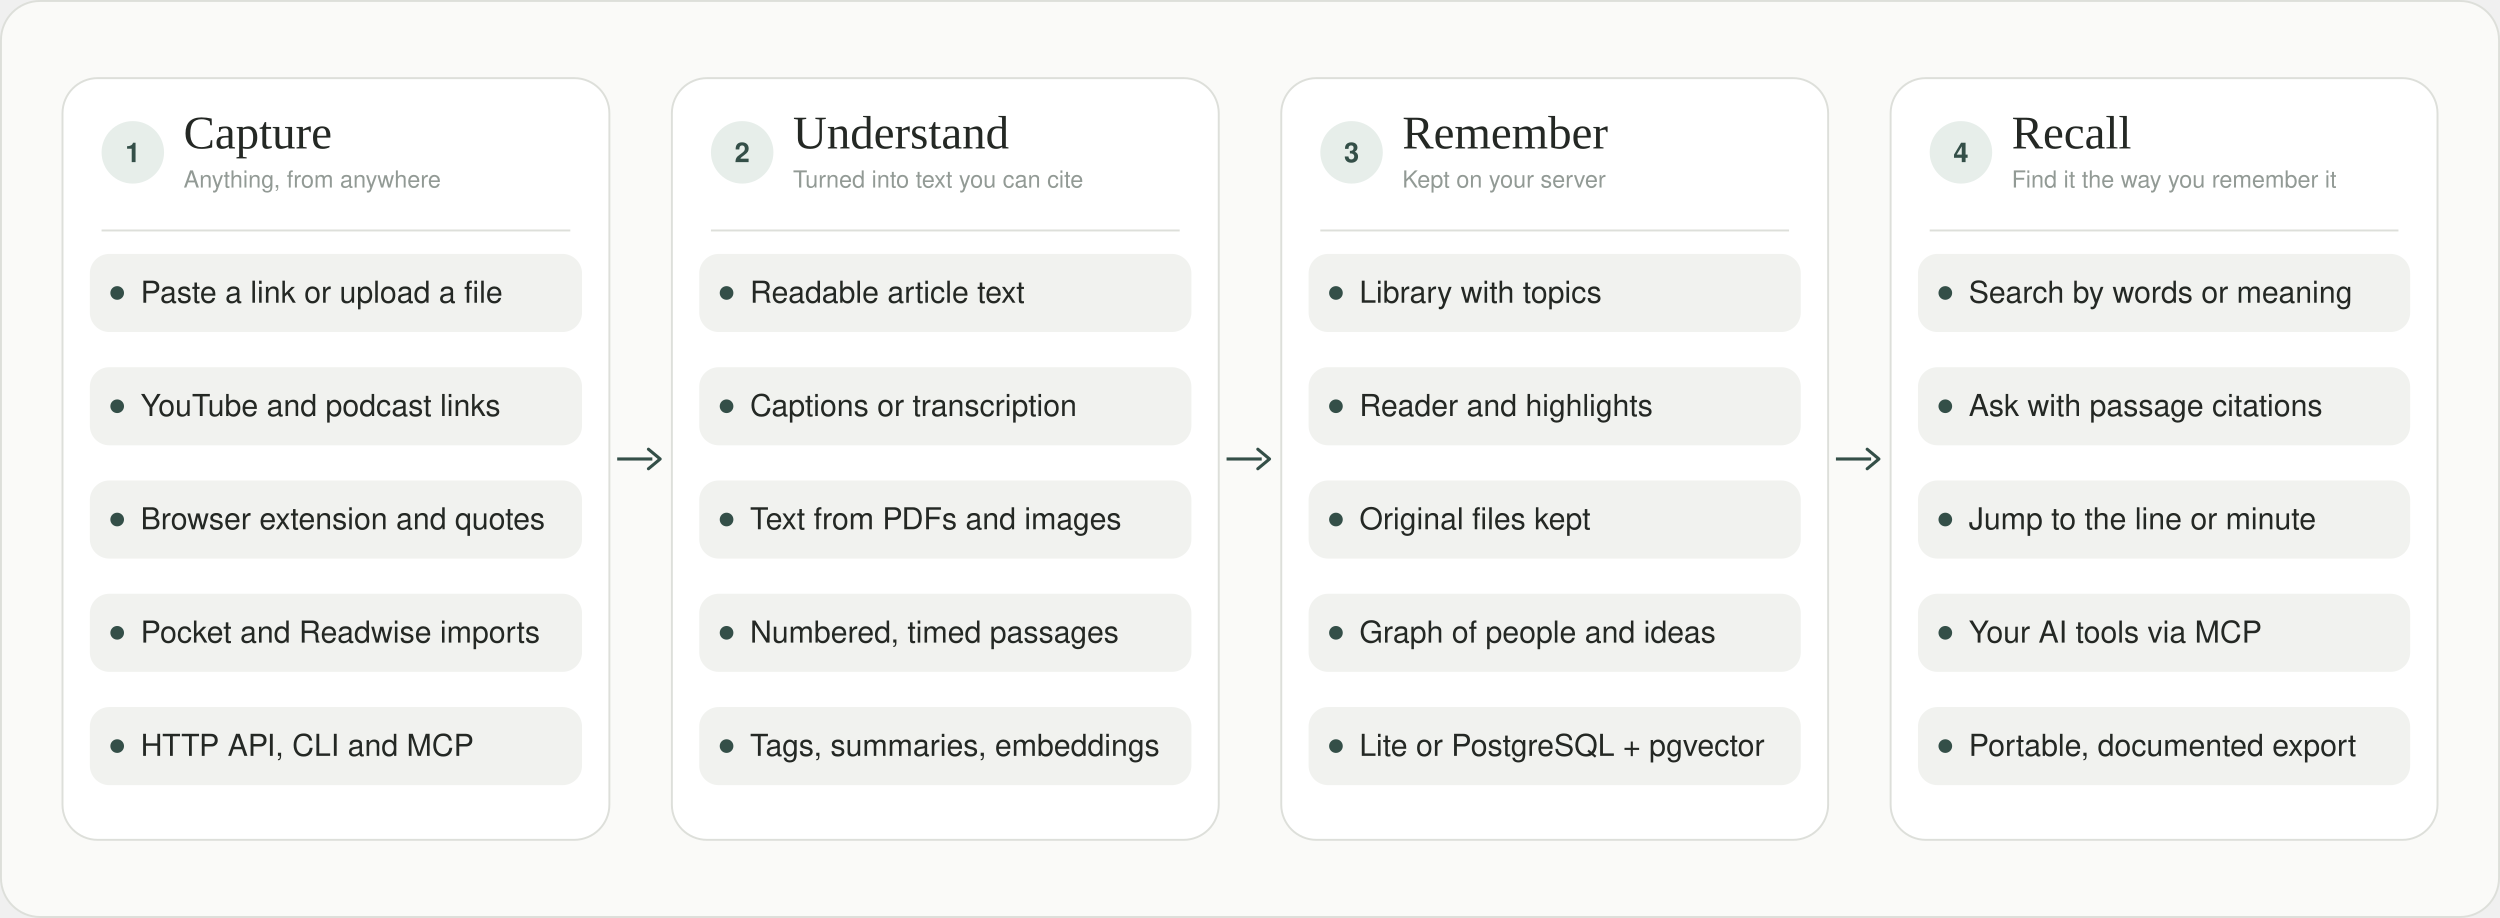
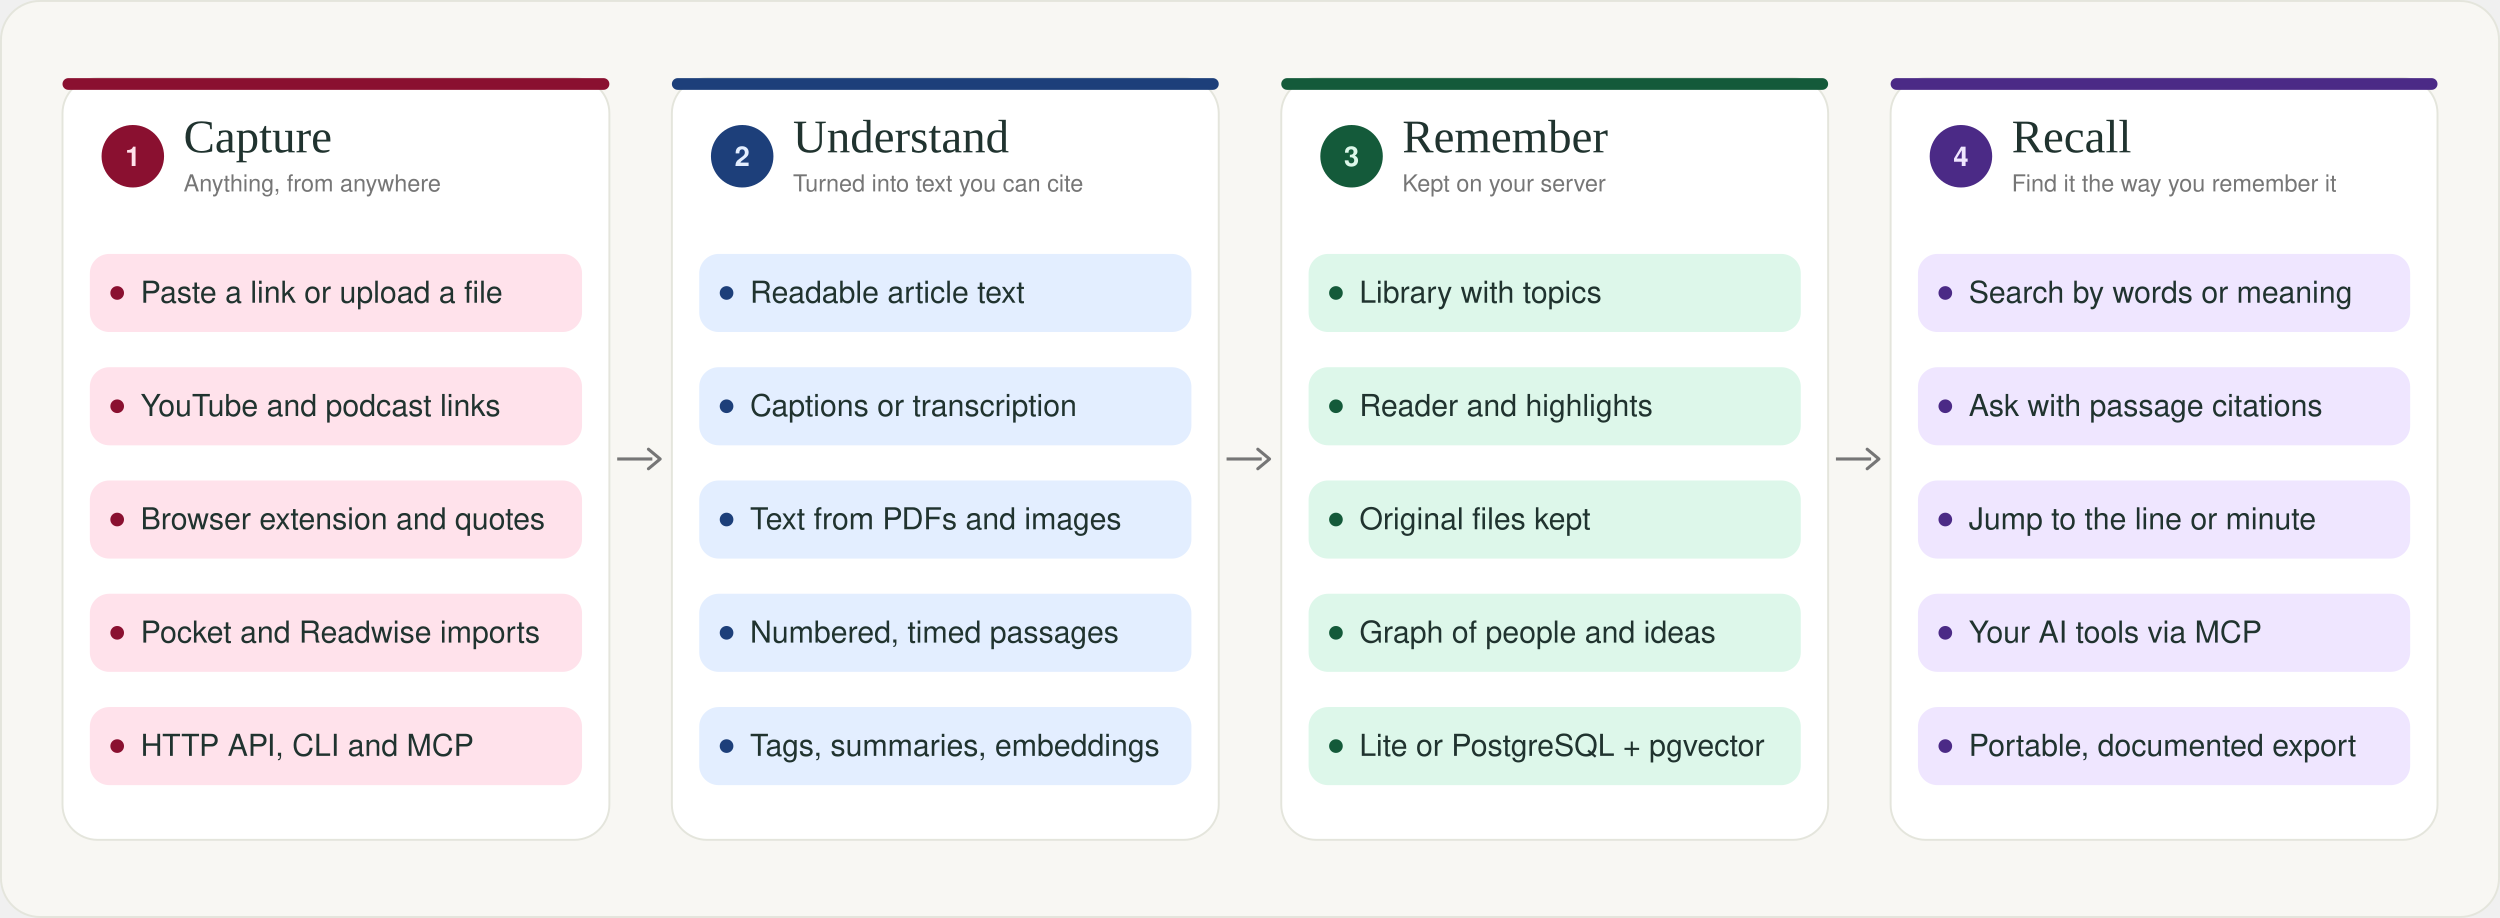
<svg xmlns="http://www.w3.org/2000/svg" viewBox="0 0 1280 470" width="1280" height="470" role="img" aria-labelledby="t d">
-   <rect x="0.5" y="0.5" width="1279" height="469" rx="20" fill="#FAFAF8" stroke="#DDDFDA" />
-   <rect x="32" y="40" width="280" height="390" rx="18" fill="#FFFFFF" stroke="#DDDFDA" />
-   <circle cx="68" cy="78" r="16" fill="#E7EEEA" />
-   <text x="68" y="83" text-anchor="middle" font-family="-apple-system, BlinkMacSystemFont, 'Segoe UI', Helvetica, Arial, sans-serif" font-size="14" font-weight="700" fill="#344F48">1</text>
-   <text x="94" y="76" font-family="Georgia, 'Times New Roman', serif" font-size="24" fill="#242824">Capture</text>
-   <text x="94" y="96" font-family="-apple-system, BlinkMacSystemFont, 'Segoe UI', Helvetica, Arial, sans-serif" font-size="12" fill="#929A95">Anything, from anywhere</text>
-   <line x1="52" y1="118" x2="292" y2="118" stroke="#DDDFDA" />
-   <rect x="46" y="130" width="252" height="40" rx="10" fill="#F1F2EF" />
-   <circle cx="60" cy="150" r="3.5" fill="#344F48" />
-   <text x="72" y="155" font-family="-apple-system, BlinkMacSystemFont, 'Segoe UI', Helvetica, Arial, sans-serif" font-size="15.5" fill="#242824">Paste a link or upload a file</text>
-   <rect x="46" y="188" width="252" height="40" rx="10" fill="#F1F2EF" />
-   <circle cx="60" cy="208" r="3.5" fill="#344F48" />
-   <text x="72" y="213" font-family="-apple-system, BlinkMacSystemFont, 'Segoe UI', Helvetica, Arial, sans-serif" font-size="15.5" fill="#242824">YouTube and podcast links</text>
-   <rect x="46" y="246" width="252" height="40" rx="10" fill="#F1F2EF" />
-   <circle cx="60" cy="266" r="3.5" fill="#344F48" />
-   <text x="72" y="271" font-family="-apple-system, BlinkMacSystemFont, 'Segoe UI', Helvetica, Arial, sans-serif" font-size="15.5" fill="#242824">Browser extension and quotes</text>
-   <rect x="46" y="304" width="252" height="40" rx="10" fill="#F1F2EF" />
-   <circle cx="60" cy="324" r="3.5" fill="#344F48" />
-   <text x="72" y="329" font-family="-apple-system, BlinkMacSystemFont, 'Segoe UI', Helvetica, Arial, sans-serif" font-size="15.5" fill="#242824">Pocket and Readwise imports</text>
-   <rect x="46" y="362" width="252" height="40" rx="10" fill="#F1F2EF" />
-   <circle cx="60" cy="382" r="3.5" fill="#344F48" />
-   <text x="72" y="387" font-family="-apple-system, BlinkMacSystemFont, 'Segoe UI', Helvetica, Arial, sans-serif" font-size="15.5" fill="#242824">HTTP API, CLI and MCP</text>
-   <path d="M316 235 h18" stroke="#344F48" stroke-width="1.6" />
-   <path d="M332 230 l6 5 -6 5" fill="none" stroke="#344F48" stroke-width="1.6" stroke-linecap="round" stroke-linejoin="round" />
-   <circle cx="316" cy="235" r="3" fill="#344F48" opacity="0">
+   <rect x="0.5" y="0.5" width="1279" height="469" rx="20" fill="#F8F7F3" stroke="#E4E5DC" />
+   <rect x="32" y="40" width="280" height="390" rx="18" fill="#FFFFFF" stroke="#E4E5DC" />
+   <rect x="32" y="40" width="280" height="6" rx="3" fill="#8A1030" />
+   <circle cx="68" cy="80" r="16" fill="#8A1030" />
+   <text x="68" y="85" text-anchor="middle" font-family="-apple-system, BlinkMacSystemFont, 'Segoe UI', Helvetica, Arial, sans-serif" font-size="14" font-weight="700" fill="#FFE2EB">1</text>
+   <text x="94" y="78" font-family="Georgia, 'Times New Roman', serif" font-size="24" fill="#20332F">Capture</text>
+   <text x="94" y="98" font-family="-apple-system, BlinkMacSystemFont, 'Segoe UI', Helvetica, Arial, sans-serif" font-size="12" fill="#767676">Anything, from anywhere</text>
+   <rect x="46" y="130" width="252" height="40" rx="10" fill="#FFE2EB" />
+   <circle cx="60" cy="150" r="3.5" fill="#8A1030" />
+   <text x="72" y="155" font-family="-apple-system, BlinkMacSystemFont, 'Segoe UI', Helvetica, Arial, sans-serif" font-size="15.5" fill="#20332F">Paste a link or upload a file</text>
+   <rect x="46" y="188" width="252" height="40" rx="10" fill="#FFE2EB" />
+   <circle cx="60" cy="208" r="3.5" fill="#8A1030" />
+   <text x="72" y="213" font-family="-apple-system, BlinkMacSystemFont, 'Segoe UI', Helvetica, Arial, sans-serif" font-size="15.5" fill="#20332F">YouTube and podcast links</text>
+   <rect x="46" y="246" width="252" height="40" rx="10" fill="#FFE2EB" />
+   <circle cx="60" cy="266" r="3.5" fill="#8A1030" />
+   <text x="72" y="271" font-family="-apple-system, BlinkMacSystemFont, 'Segoe UI', Helvetica, Arial, sans-serif" font-size="15.5" fill="#20332F">Browser extension and quotes</text>
+   <rect x="46" y="304" width="252" height="40" rx="10" fill="#FFE2EB" />
+   <circle cx="60" cy="324" r="3.5" fill="#8A1030" />
+   <text x="72" y="329" font-family="-apple-system, BlinkMacSystemFont, 'Segoe UI', Helvetica, Arial, sans-serif" font-size="15.5" fill="#20332F">Pocket and Readwise imports</text>
+   <rect x="46" y="362" width="252" height="40" rx="10" fill="#FFE2EB" />
+   <circle cx="60" cy="382" r="3.5" fill="#8A1030" />
+   <text x="72" y="387" font-family="-apple-system, BlinkMacSystemFont, 'Segoe UI', Helvetica, Arial, sans-serif" font-size="15.5" fill="#20332F">HTTP API, CLI and MCP</text>
+   <path d="M316 235 h18" stroke="#767676" stroke-width="1.6" />
+   <path d="M332 230 l6 5 -6 5" fill="none" stroke="#767676" stroke-width="1.6" stroke-linecap="round" stroke-linejoin="round" />
+   <circle cx="316" cy="235" r="3.5" fill="#E60023" opacity="0">
    <animate attributeName="cx" values="316;334" dur="1.6s" begin="0s" repeatCount="indefinite" />
    <animate attributeName="opacity" values="0;1;0" dur="1.6s" begin="0s" repeatCount="indefinite" />
  </circle>
-   <rect x="344" y="40" width="280" height="390" rx="18" fill="#FFFFFF" stroke="#DDDFDA" />
-   <circle cx="380" cy="78" r="16" fill="#E7EEEA" />
-   <text x="380" y="83" text-anchor="middle" font-family="-apple-system, BlinkMacSystemFont, 'Segoe UI', Helvetica, Arial, sans-serif" font-size="14" font-weight="700" fill="#344F48">2</text>
-   <text x="406" y="76" font-family="Georgia, 'Times New Roman', serif" font-size="24" fill="#242824">Understand</text>
-   <text x="406" y="96" font-family="-apple-system, BlinkMacSystemFont, 'Segoe UI', Helvetica, Arial, sans-serif" font-size="12" fill="#929A95">Turned into text you can cite</text>
-   <line x1="364" y1="118" x2="604" y2="118" stroke="#DDDFDA" />
-   <rect x="358" y="130" width="252" height="40" rx="10" fill="#F1F2EF" />
-   <circle cx="372" cy="150" r="3.5" fill="#344F48" />
-   <text x="384" y="155" font-family="-apple-system, BlinkMacSystemFont, 'Segoe UI', Helvetica, Arial, sans-serif" font-size="15.5" fill="#242824">Readable article text</text>
-   <rect x="358" y="188" width="252" height="40" rx="10" fill="#F1F2EF" />
-   <circle cx="372" cy="208" r="3.5" fill="#344F48" />
-   <text x="384" y="213" font-family="-apple-system, BlinkMacSystemFont, 'Segoe UI', Helvetica, Arial, sans-serif" font-size="15.5" fill="#242824">Captions or transcription</text>
-   <rect x="358" y="246" width="252" height="40" rx="10" fill="#F1F2EF" />
-   <circle cx="372" cy="266" r="3.5" fill="#344F48" />
-   <text x="384" y="271" font-family="-apple-system, BlinkMacSystemFont, 'Segoe UI', Helvetica, Arial, sans-serif" font-size="15.5" fill="#242824">Text from PDFs and images</text>
-   <rect x="358" y="304" width="252" height="40" rx="10" fill="#F1F2EF" />
-   <circle cx="372" cy="324" r="3.5" fill="#344F48" />
-   <text x="384" y="329" font-family="-apple-system, BlinkMacSystemFont, 'Segoe UI', Helvetica, Arial, sans-serif" font-size="15.5" fill="#242824">Numbered, timed passages</text>
-   <rect x="358" y="362" width="252" height="40" rx="10" fill="#F1F2EF" />
-   <circle cx="372" cy="382" r="3.5" fill="#344F48" />
-   <text x="384" y="387" font-family="-apple-system, BlinkMacSystemFont, 'Segoe UI', Helvetica, Arial, sans-serif" font-size="15.5" fill="#242824">Tags, summaries, embeddings</text>
-   <path d="M628 235 h18" stroke="#344F48" stroke-width="1.6" />
-   <path d="M644 230 l6 5 -6 5" fill="none" stroke="#344F48" stroke-width="1.6" stroke-linecap="round" stroke-linejoin="round" />
-   <circle cx="628" cy="235" r="3" fill="#344F48" opacity="0">
+   <rect x="344" y="40" width="280" height="390" rx="18" fill="#FFFFFF" stroke="#E4E5DC" />
+   <rect x="344" y="40" width="280" height="6" rx="3" fill="#1D3F7A" />
+   <circle cx="380" cy="80" r="16" fill="#1D3F7A" />
+   <text x="380" y="85" text-anchor="middle" font-family="-apple-system, BlinkMacSystemFont, 'Segoe UI', Helvetica, Arial, sans-serif" font-size="14" font-weight="700" fill="#E3EEFF">2</text>
+   <text x="406" y="78" font-family="Georgia, 'Times New Roman', serif" font-size="24" fill="#20332F">Understand</text>
+   <text x="406" y="98" font-family="-apple-system, BlinkMacSystemFont, 'Segoe UI', Helvetica, Arial, sans-serif" font-size="12" fill="#767676">Turned into text you can cite</text>
+   <rect x="358" y="130" width="252" height="40" rx="10" fill="#E3EEFF" />
+   <circle cx="372" cy="150" r="3.5" fill="#1D3F7A" />
+   <text x="384" y="155" font-family="-apple-system, BlinkMacSystemFont, 'Segoe UI', Helvetica, Arial, sans-serif" font-size="15.5" fill="#20332F">Readable article text</text>
+   <rect x="358" y="188" width="252" height="40" rx="10" fill="#E3EEFF" />
+   <circle cx="372" cy="208" r="3.5" fill="#1D3F7A" />
+   <text x="384" y="213" font-family="-apple-system, BlinkMacSystemFont, 'Segoe UI', Helvetica, Arial, sans-serif" font-size="15.5" fill="#20332F">Captions or transcription</text>
+   <rect x="358" y="246" width="252" height="40" rx="10" fill="#E3EEFF" />
+   <circle cx="372" cy="266" r="3.5" fill="#1D3F7A" />
+   <text x="384" y="271" font-family="-apple-system, BlinkMacSystemFont, 'Segoe UI', Helvetica, Arial, sans-serif" font-size="15.5" fill="#20332F">Text from PDFs and images</text>
+   <rect x="358" y="304" width="252" height="40" rx="10" fill="#E3EEFF" />
+   <circle cx="372" cy="324" r="3.5" fill="#1D3F7A" />
+   <text x="384" y="329" font-family="-apple-system, BlinkMacSystemFont, 'Segoe UI', Helvetica, Arial, sans-serif" font-size="15.5" fill="#20332F">Numbered, timed passages</text>
+   <rect x="358" y="362" width="252" height="40" rx="10" fill="#E3EEFF" />
+   <circle cx="372" cy="382" r="3.5" fill="#1D3F7A" />
+   <text x="384" y="387" font-family="-apple-system, BlinkMacSystemFont, 'Segoe UI', Helvetica, Arial, sans-serif" font-size="15.5" fill="#20332F">Tags, summaries, embeddings</text>
+   <path d="M628 235 h18" stroke="#767676" stroke-width="1.6" />
+   <path d="M644 230 l6 5 -6 5" fill="none" stroke="#767676" stroke-width="1.6" stroke-linecap="round" stroke-linejoin="round" />
+   <circle cx="628" cy="235" r="3.5" fill="#E60023" opacity="0">
    <animate attributeName="cx" values="628;646" dur="1.6s" begin="0.4s" repeatCount="indefinite" />
    <animate attributeName="opacity" values="0;1;0" dur="1.6s" begin="0.4s" repeatCount="indefinite" />
  </circle>
-   <rect x="656" y="40" width="280" height="390" rx="18" fill="#FFFFFF" stroke="#DDDFDA" />
-   <circle cx="692" cy="78" r="16" fill="#E7EEEA" />
-   <text x="692" y="83" text-anchor="middle" font-family="-apple-system, BlinkMacSystemFont, 'Segoe UI', Helvetica, Arial, sans-serif" font-size="14" font-weight="700" fill="#344F48">3</text>
-   <text x="718" y="76" font-family="Georgia, 'Times New Roman', serif" font-size="24" fill="#242824">Remember</text>
-   <text x="718" y="96" font-family="-apple-system, BlinkMacSystemFont, 'Segoe UI', Helvetica, Arial, sans-serif" font-size="12" fill="#929A95">Kept on your server</text>
-   <line x1="676" y1="118" x2="916" y2="118" stroke="#DDDFDA" />
-   <rect x="670" y="130" width="252" height="40" rx="10" fill="#F1F2EF" />
-   <circle cx="684" cy="150" r="3.5" fill="#344F48" />
-   <text x="696" y="155" font-family="-apple-system, BlinkMacSystemFont, 'Segoe UI', Helvetica, Arial, sans-serif" font-size="15.5" fill="#242824">Library with topics</text>
-   <rect x="670" y="188" width="252" height="40" rx="10" fill="#F1F2EF" />
-   <circle cx="684" cy="208" r="3.5" fill="#344F48" />
-   <text x="696" y="213" font-family="-apple-system, BlinkMacSystemFont, 'Segoe UI', Helvetica, Arial, sans-serif" font-size="15.5" fill="#242824">Reader and highlights</text>
-   <rect x="670" y="246" width="252" height="40" rx="10" fill="#F1F2EF" />
-   <circle cx="684" cy="266" r="3.5" fill="#344F48" />
-   <text x="696" y="271" font-family="-apple-system, BlinkMacSystemFont, 'Segoe UI', Helvetica, Arial, sans-serif" font-size="15.5" fill="#242824">Original files kept</text>
-   <rect x="670" y="304" width="252" height="40" rx="10" fill="#F1F2EF" />
-   <circle cx="684" cy="324" r="3.5" fill="#344F48" />
-   <text x="696" y="329" font-family="-apple-system, BlinkMacSystemFont, 'Segoe UI', Helvetica, Arial, sans-serif" font-size="15.5" fill="#242824">Graph of people and ideas</text>
-   <rect x="670" y="362" width="252" height="40" rx="10" fill="#F1F2EF" />
-   <circle cx="684" cy="382" r="3.5" fill="#344F48" />
-   <text x="696" y="387" font-family="-apple-system, BlinkMacSystemFont, 'Segoe UI', Helvetica, Arial, sans-serif" font-size="15.5" fill="#242824">Lite or PostgreSQL + pgvector</text>
-   <path d="M940 235 h18" stroke="#344F48" stroke-width="1.6" />
-   <path d="M956 230 l6 5 -6 5" fill="none" stroke="#344F48" stroke-width="1.6" stroke-linecap="round" stroke-linejoin="round" />
-   <circle cx="940" cy="235" r="3" fill="#344F48" opacity="0">
+   <rect x="656" y="40" width="280" height="390" rx="18" fill="#FFFFFF" stroke="#E4E5DC" />
+   <rect x="656" y="40" width="280" height="6" rx="3" fill="#145A3A" />
+   <circle cx="692" cy="80" r="16" fill="#145A3A" />
+   <text x="692" y="85" text-anchor="middle" font-family="-apple-system, BlinkMacSystemFont, 'Segoe UI', Helvetica, Arial, sans-serif" font-size="14" font-weight="700" fill="#DDF7EA">3</text>
+   <text x="718" y="78" font-family="Georgia, 'Times New Roman', serif" font-size="24" fill="#20332F">Remember</text>
+   <text x="718" y="98" font-family="-apple-system, BlinkMacSystemFont, 'Segoe UI', Helvetica, Arial, sans-serif" font-size="12" fill="#767676">Kept on your server</text>
+   <rect x="670" y="130" width="252" height="40" rx="10" fill="#DDF7EA" />
+   <circle cx="684" cy="150" r="3.5" fill="#145A3A" />
+   <text x="696" y="155" font-family="-apple-system, BlinkMacSystemFont, 'Segoe UI', Helvetica, Arial, sans-serif" font-size="15.5" fill="#20332F">Library with topics</text>
+   <rect x="670" y="188" width="252" height="40" rx="10" fill="#DDF7EA" />
+   <circle cx="684" cy="208" r="3.5" fill="#145A3A" />
+   <text x="696" y="213" font-family="-apple-system, BlinkMacSystemFont, 'Segoe UI', Helvetica, Arial, sans-serif" font-size="15.5" fill="#20332F">Reader and highlights</text>
+   <rect x="670" y="246" width="252" height="40" rx="10" fill="#DDF7EA" />
+   <circle cx="684" cy="266" r="3.5" fill="#145A3A" />
+   <text x="696" y="271" font-family="-apple-system, BlinkMacSystemFont, 'Segoe UI', Helvetica, Arial, sans-serif" font-size="15.5" fill="#20332F">Original files kept</text>
+   <rect x="670" y="304" width="252" height="40" rx="10" fill="#DDF7EA" />
+   <circle cx="684" cy="324" r="3.5" fill="#145A3A" />
+   <text x="696" y="329" font-family="-apple-system, BlinkMacSystemFont, 'Segoe UI', Helvetica, Arial, sans-serif" font-size="15.5" fill="#20332F">Graph of people and ideas</text>
+   <rect x="670" y="362" width="252" height="40" rx="10" fill="#DDF7EA" />
+   <circle cx="684" cy="382" r="3.5" fill="#145A3A" />
+   <text x="696" y="387" font-family="-apple-system, BlinkMacSystemFont, 'Segoe UI', Helvetica, Arial, sans-serif" font-size="15.5" fill="#20332F">Lite or PostgreSQL + pgvector</text>
+   <path d="M940 235 h18" stroke="#767676" stroke-width="1.6" />
+   <path d="M956 230 l6 5 -6 5" fill="none" stroke="#767676" stroke-width="1.6" stroke-linecap="round" stroke-linejoin="round" />
+   <circle cx="940" cy="235" r="3.5" fill="#E60023" opacity="0">
    <animate attributeName="cx" values="940;958" dur="1.6s" begin="0.8s" repeatCount="indefinite" />
    <animate attributeName="opacity" values="0;1;0" dur="1.6s" begin="0.8s" repeatCount="indefinite" />
  </circle>
-   <rect x="968" y="40" width="280" height="390" rx="18" fill="#FFFFFF" stroke="#DDDFDA" />
-   <circle cx="1004" cy="78" r="16" fill="#E7EEEA" />
-   <text x="1004" y="83" text-anchor="middle" font-family="-apple-system, BlinkMacSystemFont, 'Segoe UI', Helvetica, Arial, sans-serif" font-size="14" font-weight="700" fill="#344F48">4</text>
-   <text x="1030" y="76" font-family="Georgia, 'Times New Roman', serif" font-size="24" fill="#242824">Recall</text>
-   <text x="1030" y="96" font-family="-apple-system, BlinkMacSystemFont, 'Segoe UI', Helvetica, Arial, sans-serif" font-size="12" fill="#929A95">Find it the way you remember it</text>
-   <line x1="988" y1="118" x2="1228" y2="118" stroke="#DDDFDA" />
-   <rect x="982" y="130" width="252" height="40" rx="10" fill="#F1F2EF" />
-   <circle cx="996" cy="150" r="3.5" fill="#344F48" />
-   <text x="1008" y="155" font-family="-apple-system, BlinkMacSystemFont, 'Segoe UI', Helvetica, Arial, sans-serif" font-size="15.5" fill="#242824">Search by words or meaning</text>
-   <rect x="982" y="188" width="252" height="40" rx="10" fill="#F1F2EF" />
-   <circle cx="996" cy="208" r="3.5" fill="#344F48" />
-   <text x="1008" y="213" font-family="-apple-system, BlinkMacSystemFont, 'Segoe UI', Helvetica, Arial, sans-serif" font-size="15.5" fill="#242824">Ask with passage citations</text>
-   <rect x="982" y="246" width="252" height="40" rx="10" fill="#F1F2EF" />
-   <circle cx="996" cy="266" r="3.5" fill="#344F48" />
-   <text x="1008" y="271" font-family="-apple-system, BlinkMacSystemFont, 'Segoe UI', Helvetica, Arial, sans-serif" font-size="15.5" fill="#242824">Jump to the line or minute</text>
-   <rect x="982" y="304" width="252" height="40" rx="10" fill="#F1F2EF" />
-   <circle cx="996" cy="324" r="3.5" fill="#344F48" />
-   <text x="1008" y="329" font-family="-apple-system, BlinkMacSystemFont, 'Segoe UI', Helvetica, Arial, sans-serif" font-size="15.5" fill="#242824">Your AI tools via MCP</text>
-   <rect x="982" y="362" width="252" height="40" rx="10" fill="#F1F2EF" />
-   <circle cx="996" cy="382" r="3.5" fill="#344F48" />
-   <text x="1008" y="387" font-family="-apple-system, BlinkMacSystemFont, 'Segoe UI', Helvetica, Arial, sans-serif" font-size="15.5" fill="#242824">Portable, documented export</text>
+   <rect x="968" y="40" width="280" height="390" rx="18" fill="#FFFFFF" stroke="#E4E5DC" />
+   <rect x="968" y="40" width="280" height="6" rx="3" fill="#4B2A86" />
+   <circle cx="1004" cy="80" r="16" fill="#4B2A86" />
+   <text x="1004" y="85" text-anchor="middle" font-family="-apple-system, BlinkMacSystemFont, 'Segoe UI', Helvetica, Arial, sans-serif" font-size="14" font-weight="700" fill="#EFE6FF">4</text>
+   <text x="1030" y="78" font-family="Georgia, 'Times New Roman', serif" font-size="24" fill="#20332F">Recall</text>
+   <text x="1030" y="98" font-family="-apple-system, BlinkMacSystemFont, 'Segoe UI', Helvetica, Arial, sans-serif" font-size="12" fill="#767676">Find it the way you remember it</text>
+   <rect x="982" y="130" width="252" height="40" rx="10" fill="#EFE6FF" />
+   <circle cx="996" cy="150" r="3.5" fill="#4B2A86" />
+   <text x="1008" y="155" font-family="-apple-system, BlinkMacSystemFont, 'Segoe UI', Helvetica, Arial, sans-serif" font-size="15.5" fill="#20332F">Search by words or meaning</text>
+   <rect x="982" y="188" width="252" height="40" rx="10" fill="#EFE6FF" />
+   <circle cx="996" cy="208" r="3.5" fill="#4B2A86" />
+   <text x="1008" y="213" font-family="-apple-system, BlinkMacSystemFont, 'Segoe UI', Helvetica, Arial, sans-serif" font-size="15.5" fill="#20332F">Ask with passage citations</text>
+   <rect x="982" y="246" width="252" height="40" rx="10" fill="#EFE6FF" />
+   <circle cx="996" cy="266" r="3.5" fill="#4B2A86" />
+   <text x="1008" y="271" font-family="-apple-system, BlinkMacSystemFont, 'Segoe UI', Helvetica, Arial, sans-serif" font-size="15.5" fill="#20332F">Jump to the line or minute</text>
+   <rect x="982" y="304" width="252" height="40" rx="10" fill="#EFE6FF" />
+   <circle cx="996" cy="324" r="3.5" fill="#4B2A86" />
+   <text x="1008" y="329" font-family="-apple-system, BlinkMacSystemFont, 'Segoe UI', Helvetica, Arial, sans-serif" font-size="15.5" fill="#20332F">Your AI tools via MCP</text>
+   <rect x="982" y="362" width="252" height="40" rx="10" fill="#EFE6FF" />
+   <circle cx="996" cy="382" r="3.5" fill="#4B2A86" />
+   <text x="1008" y="387" font-family="-apple-system, BlinkMacSystemFont, 'Segoe UI', Helvetica, Arial, sans-serif" font-size="15.5" fill="#20332F">Portable, documented export</text>
</svg>
